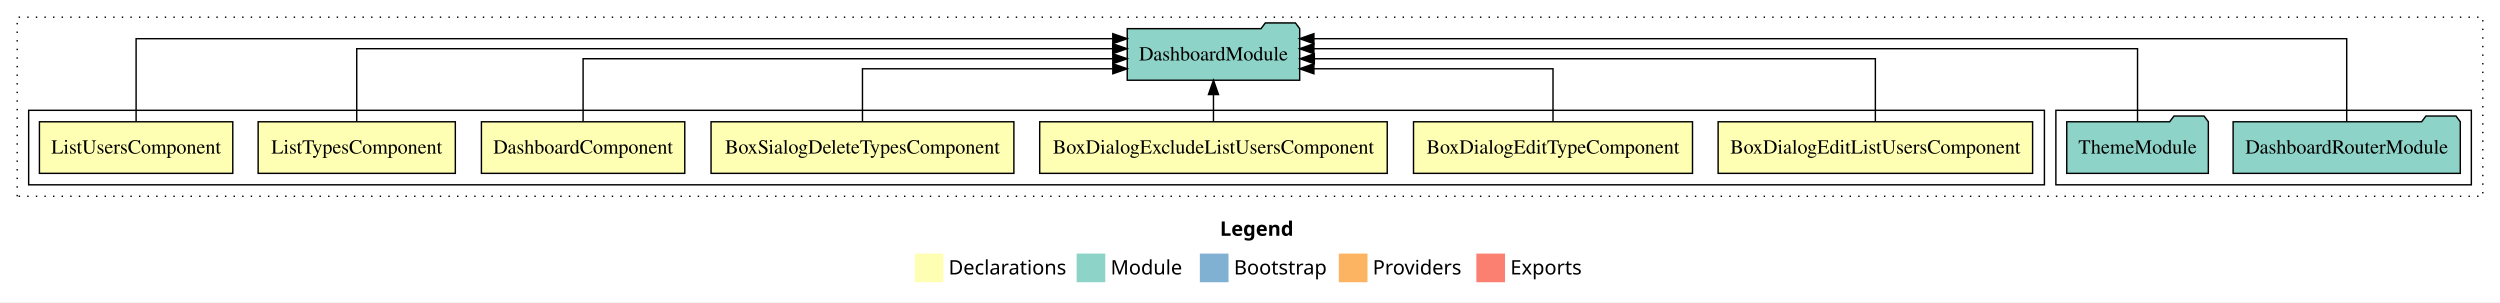
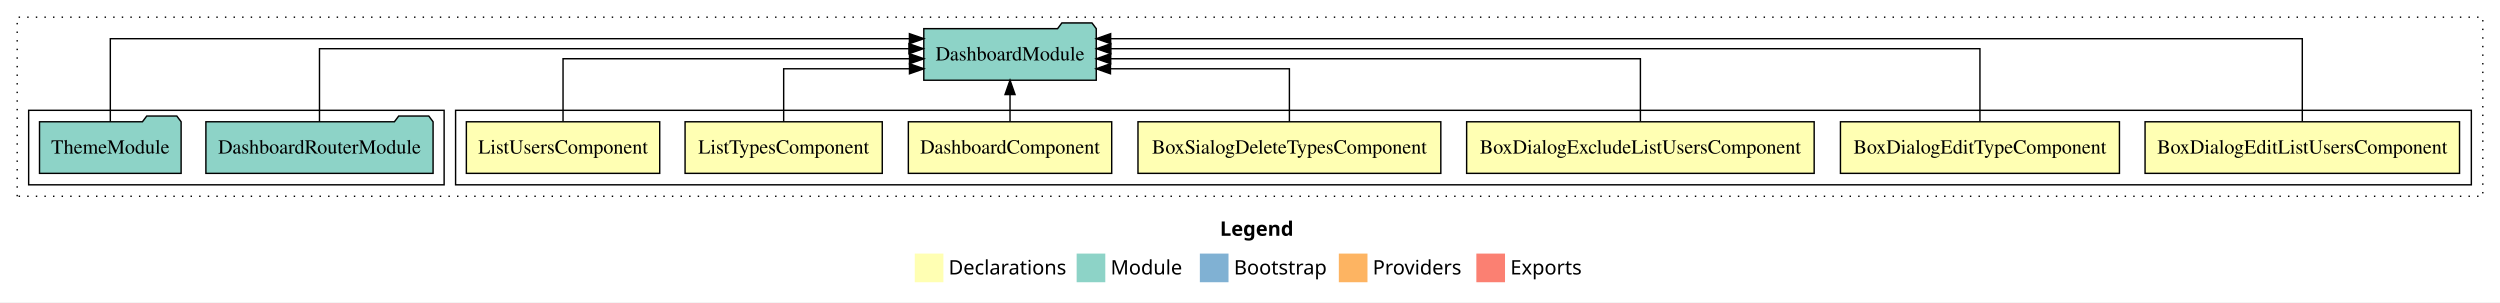
<svg xmlns="http://www.w3.org/2000/svg" width="1745pt" height="211pt" viewBox="0.00 0.00 1745.00 211.00">
  <g id="graph0" class="graph" transform="scale(1 1) rotate(0) translate(4 207)">
    <polygon fill="white" stroke="transparent" points="-4,4 -4,-207 1741,-207 1741,4 -4,4" />
    <text text-anchor="start" x="847.51" y="-42.4" font-family="sans-serif" font-weight="bold" font-size="14.00">Legend</text>
    <polygon fill="#ffffb3" stroke="transparent" points="634.5,-10 634.5,-30 654.5,-30 654.5,-10 634.5,-10" />
    <text text-anchor="start" x="658.13" y="-15.4" font-family="sans-serif" font-size="14.00">  Declarations</text>
    <polygon fill="#8dd3c7" stroke="transparent" points="747.5,-10 747.5,-30 767.5,-30 767.5,-10 747.5,-10" />
    <text text-anchor="start" x="771.23" y="-15.4" font-family="sans-serif" font-size="14.00">  Module</text>
    <polygon fill="#80b1d3" stroke="transparent" points="833.5,-10 833.5,-30 853.5,-30 853.5,-10 833.5,-10" />
    <text text-anchor="start" x="857.28" y="-15.4" font-family="sans-serif" font-size="14.00">  Bootstrap</text>
    <polygon fill="#fdb462" stroke="transparent" points="930.5,-10 930.5,-30 950.5,-30 950.5,-10 930.5,-10" />
    <text text-anchor="start" x="954.17" y="-15.4" font-family="sans-serif" font-size="14.00">  Providers</text>
    <polygon fill="#fb8072" stroke="transparent" points="1026.5,-10 1026.5,-30 1046.5,-30 1046.5,-10 1026.5,-10" />
    <text text-anchor="start" x="1050.23" y="-15.4" font-family="sans-serif" font-size="14.00">  Exports</text>
    <g id="clust1" class="cluster">
      <polygon fill="none" stroke="black" stroke-dasharray="1,5" points="8,-70 8,-195 1729,-195 1729,-70 8,-70" />
    </g>
+     <g id="clust2" class="cluster">
+       <polygon fill="none" stroke="black" points="314,-78 314,-130 1721,-130 1721,-78 314,-78" />
+     </g>
    <g id="clust10" class="cluster">
-       <polygon fill="none" stroke="black" points="1431,-78 1431,-130 1721,-130 1721,-78 1431,-78" />
-     </g>
-     <g id="clust2" class="cluster">
-       <polygon fill="none" stroke="black" points="16,-78 16,-130 1423,-130 1423,-78 16,-78" />
+       <polygon fill="none" stroke="black" points="16,-78 16,-130 306,-130 306,-78 16,-78" />
    </g>
    <g id="node1" class="node">
-       <polygon fill="#ffffb3" stroke="black" points="1414.75,-122 1195.25,-122 1195.25,-86 1414.75,-86 1414.75,-122" />
-       <text text-anchor="middle" x="1305" y="-99.8" font-family="Times,serif" font-size="14.00">BoxDialogEditListUsersComponent</text>
+       <polygon fill="#ffffb3" stroke="black" points="1712.75,-122 1493.25,-122 1493.25,-86 1712.75,-86 1712.75,-122" />
+       <text text-anchor="middle" x="1603" y="-99.8" font-family="Times,serif" font-size="14.00">BoxDialogEditListUsersComponent</text>
    </g>
    <g id="node8" class="node">
-       <polygon fill="#8dd3c7" stroke="black" points="903.19,-187 900.19,-191 879.19,-191 876.19,-187 782.81,-187 782.81,-151 903.19,-151 903.19,-187" />
-       <text text-anchor="middle" x="843" y="-164.8" font-family="Times,serif" font-size="14.00">DashboardModule</text>
+       <polygon fill="#8dd3c7" stroke="black" points="761.19,-187 758.19,-191 737.19,-191 734.19,-187 640.81,-187 640.81,-151 761.19,-151 761.19,-187" />
+       <text text-anchor="middle" x="701" y="-164.8" font-family="Times,serif" font-size="14.00">DashboardModule</text>
    </g>
    <g id="edge1" class="edge">
-       <path fill="none" stroke="black" d="M1305,-122.27C1305,-140.56 1305,-166 1305,-166 1305,-166 913.4,-166 913.4,-166" />
-       <polygon fill="black" stroke="black" points="913.4,-162.5 903.4,-166 913.4,-169.5 913.4,-162.5" />
+       <path fill="none" stroke="black" d="M1603,-122.01C1603,-144.49 1603,-180 1603,-180 1603,-180 771.23,-180 771.23,-180" />
+       <polygon fill="black" stroke="black" points="771.23,-176.5 761.23,-180 771.23,-183.5 771.23,-176.5" />
    </g>
    <g id="node2" class="node">
-       <polygon fill="#ffffb3" stroke="black" points="1177.37,-122 982.63,-122 982.63,-86 1177.37,-86 1177.37,-122" />
-       <text text-anchor="middle" x="1080" y="-99.8" font-family="Times,serif" font-size="14.00">BoxDialogEditTypeComponent</text>
+       <polygon fill="#ffffb3" stroke="black" points="1475.37,-122 1280.63,-122 1280.63,-86 1475.37,-86 1475.37,-122" />
+       <text text-anchor="middle" x="1378" y="-99.8" font-family="Times,serif" font-size="14.00">BoxDialogEditTypeComponent</text>
    </g>
    <g id="edge2" class="edge">
-       <path fill="none" stroke="black" d="M1080,-122.01C1080,-138.05 1080,-159 1080,-159 1080,-159 913.11,-159 913.11,-159" />
-       <polygon fill="black" stroke="black" points="913.11,-155.5 903.11,-159 913.11,-162.5 913.11,-155.5" />
+       <path fill="none" stroke="black" d="M1378,-122.13C1378,-142.57 1378,-173 1378,-173 1378,-173 771.38,-173 771.38,-173" />
+       <polygon fill="black" stroke="black" points="771.38,-169.5 761.38,-173 771.38,-176.5 771.38,-169.5" />
    </g>
    <g id="node3" class="node">
-       <polygon fill="#ffffb3" stroke="black" points="964.29,-122 721.71,-122 721.71,-86 964.29,-86 964.29,-122" />
-       <text text-anchor="middle" x="843" y="-99.8" font-family="Times,serif" font-size="14.00">BoxDialogExcludeListUsersComponent</text>
+       <polygon fill="#ffffb3" stroke="black" points="1262.29,-122 1019.71,-122 1019.71,-86 1262.29,-86 1262.29,-122" />
+       <text text-anchor="middle" x="1141" y="-99.8" font-family="Times,serif" font-size="14.00">BoxDialogExcludeListUsersComponent</text>
    </g>
    <g id="edge3" class="edge">
-       <path fill="none" stroke="black" d="M843,-122.11C843,-122.11 843,-140.99 843,-140.99" />
-       <polygon fill="black" stroke="black" points="839.5,-140.99 843,-150.99 846.5,-140.99 839.5,-140.99" />
+       <path fill="none" stroke="black" d="M1141,-122.27C1141,-140.56 1141,-166 1141,-166 1141,-166 771.26,-166 771.26,-166" />
+       <polygon fill="black" stroke="black" points="771.26,-162.5 761.26,-166 771.26,-169.5 771.26,-162.5" />
    </g>
    <g id="node4" class="node">
-       <polygon fill="#ffffb3" stroke="black" points="703.69,-122 492.31,-122 492.31,-86 703.69,-86 703.69,-122" />
-       <text text-anchor="middle" x="598" y="-99.8" font-family="Times,serif" font-size="14.00">BoxSialogDeleteTypesComponent</text>
+       <polygon fill="#ffffb3" stroke="black" points="1001.69,-122 790.31,-122 790.31,-86 1001.69,-86 1001.69,-122" />
+       <text text-anchor="middle" x="896" y="-99.8" font-family="Times,serif" font-size="14.00">BoxSialogDeleteTypesComponent</text>
    </g>
    <g id="edge4" class="edge">
-       <path fill="none" stroke="black" d="M598,-122.01C598,-138.05 598,-159 598,-159 598,-159 772.75,-159 772.75,-159" />
-       <polygon fill="black" stroke="black" points="772.75,-162.5 782.75,-159 772.75,-155.5 772.75,-162.5" />
+       <path fill="none" stroke="black" d="M896,-122.01C896,-138.05 896,-159 896,-159 896,-159 771.1,-159 771.1,-159" />
+       <polygon fill="black" stroke="black" points="771.1,-155.5 761.1,-159 771.1,-162.5 771.1,-155.5" />
    </g>
    <g id="node5" class="node">
-       <polygon fill="#ffffb3" stroke="black" points="473.97,-122 332.03,-122 332.03,-86 473.97,-86 473.97,-122" />
-       <text text-anchor="middle" x="403" y="-99.8" font-family="Times,serif" font-size="14.00">DashboardComponent</text>
+       <polygon fill="#ffffb3" stroke="black" points="771.97,-122 630.03,-122 630.03,-86 771.97,-86 771.97,-122" />
+       <text text-anchor="middle" x="701" y="-99.8" font-family="Times,serif" font-size="14.00">DashboardComponent</text>
    </g>
    <g id="edge5" class="edge">
-       <path fill="none" stroke="black" d="M403,-122.27C403,-140.56 403,-166 403,-166 403,-166 772.74,-166 772.74,-166" />
-       <polygon fill="black" stroke="black" points="772.74,-169.5 782.74,-166 772.74,-162.5 772.74,-169.5" />
+       <path fill="none" stroke="black" d="M701,-122.11C701,-122.11 701,-140.99 701,-140.99" />
+       <polygon fill="black" stroke="black" points="697.5,-140.99 701,-150.99 704.5,-140.99 697.5,-140.99" />
    </g>
    <g id="node6" class="node">
-       <polygon fill="#ffffb3" stroke="black" points="313.82,-122 176.18,-122 176.18,-86 313.82,-86 313.82,-122" />
-       <text text-anchor="middle" x="245" y="-99.8" font-family="Times,serif" font-size="14.00">ListTypesComponent</text>
+       <polygon fill="#ffffb3" stroke="black" points="611.82,-122 474.18,-122 474.18,-86 611.82,-86 611.82,-122" />
+       <text text-anchor="middle" x="543" y="-99.8" font-family="Times,serif" font-size="14.00">ListTypesComponent</text>
    </g>
    <g id="edge6" class="edge">
-       <path fill="none" stroke="black" d="M245,-122.13C245,-142.57 245,-173 245,-173 245,-173 772.65,-173 772.65,-173" />
-       <polygon fill="black" stroke="black" points="772.65,-176.5 782.65,-173 772.65,-169.5 772.65,-176.5" />
+       <path fill="none" stroke="black" d="M543,-122.01C543,-138.05 543,-159 543,-159 543,-159 630.82,-159 630.82,-159" />
+       <polygon fill="black" stroke="black" points="630.82,-162.5 640.82,-159 630.82,-155.5 630.82,-162.5" />
    </g>
    <g id="node7" class="node">
-       <polygon fill="#ffffb3" stroke="black" points="158.48,-122 23.52,-122 23.52,-86 158.48,-86 158.48,-122" />
-       <text text-anchor="middle" x="91" y="-99.8" font-family="Times,serif" font-size="14.00">ListUsersComponent</text>
+       <polygon fill="#ffffb3" stroke="black" points="456.48,-122 321.52,-122 321.52,-86 456.48,-86 456.48,-122" />
+       <text text-anchor="middle" x="389" y="-99.8" font-family="Times,serif" font-size="14.00">ListUsersComponent</text>
    </g>
    <g id="edge7" class="edge">
-       <path fill="none" stroke="black" d="M91,-122.01C91,-144.49 91,-180 91,-180 91,-180 772.73,-180 772.73,-180" />
-       <polygon fill="black" stroke="black" points="772.73,-183.5 782.73,-180 772.73,-176.5 772.73,-183.5" />
+       <path fill="none" stroke="black" d="M389,-122.27C389,-140.56 389,-166 389,-166 389,-166 630.84,-166 630.84,-166" />
+       <polygon fill="black" stroke="black" points="630.84,-169.5 640.84,-166 630.84,-162.5 630.84,-169.5" />
    </g>
    <g id="node9" class="node">
-       <polygon fill="#8dd3c7" stroke="black" points="1713.29,-122 1710.29,-126 1689.29,-126 1686.29,-122 1554.71,-122 1554.71,-86 1713.29,-86 1713.29,-122" />
-       <text text-anchor="middle" x="1634" y="-99.8" font-family="Times,serif" font-size="14.00">DashboardRouterModule</text>
+       <polygon fill="#8dd3c7" stroke="black" points="298.29,-122 295.29,-126 274.29,-126 271.29,-122 139.71,-122 139.71,-86 298.29,-86 298.29,-122" />
+       <text text-anchor="middle" x="219" y="-99.8" font-family="Times,serif" font-size="14.00">DashboardRouterModule</text>
    </g>
    <g id="edge8" class="edge">
-       <path fill="none" stroke="black" d="M1634,-122.01C1634,-144.49 1634,-180 1634,-180 1634,-180 913.1,-180 913.1,-180" />
-       <polygon fill="black" stroke="black" points="913.1,-176.5 903.1,-180 913.1,-183.5 913.1,-176.5" />
+       <path fill="none" stroke="black" d="M219,-122.13C219,-142.57 219,-173 219,-173 219,-173 630.44,-173 630.44,-173" />
+       <polygon fill="black" stroke="black" points="630.44,-176.5 640.44,-173 630.44,-169.5 630.44,-176.5" />
    </g>
    <g id="node10" class="node">
-       <polygon fill="#8dd3c7" stroke="black" points="1537.42,-122 1534.42,-126 1513.42,-126 1510.42,-122 1438.58,-122 1438.58,-86 1537.42,-86 1537.42,-122" />
-       <text text-anchor="middle" x="1488" y="-99.8" font-family="Times,serif" font-size="14.00">ThemeModule</text>
+       <polygon fill="#8dd3c7" stroke="black" points="122.42,-122 119.42,-126 98.42,-126 95.42,-122 23.58,-122 23.58,-86 122.42,-86 122.42,-122" />
+       <text text-anchor="middle" x="73" y="-99.8" font-family="Times,serif" font-size="14.00">ThemeModule</text>
    </g>
    <g id="edge9" class="edge">
-       <path fill="none" stroke="black" d="M1488,-122.13C1488,-142.57 1488,-173 1488,-173 1488,-173 913.1,-173 913.1,-173" />
-       <polygon fill="black" stroke="black" points="913.1,-169.5 903.1,-173 913.1,-176.5 913.1,-169.5" />
+       <path fill="none" stroke="black" d="M73,-122.01C73,-144.49 73,-180 73,-180 73,-180 630.78,-180 630.78,-180" />
+       <polygon fill="black" stroke="black" points="630.78,-183.5 640.78,-180 630.78,-176.5 630.78,-183.5" />
    </g>
  </g>
</svg>
